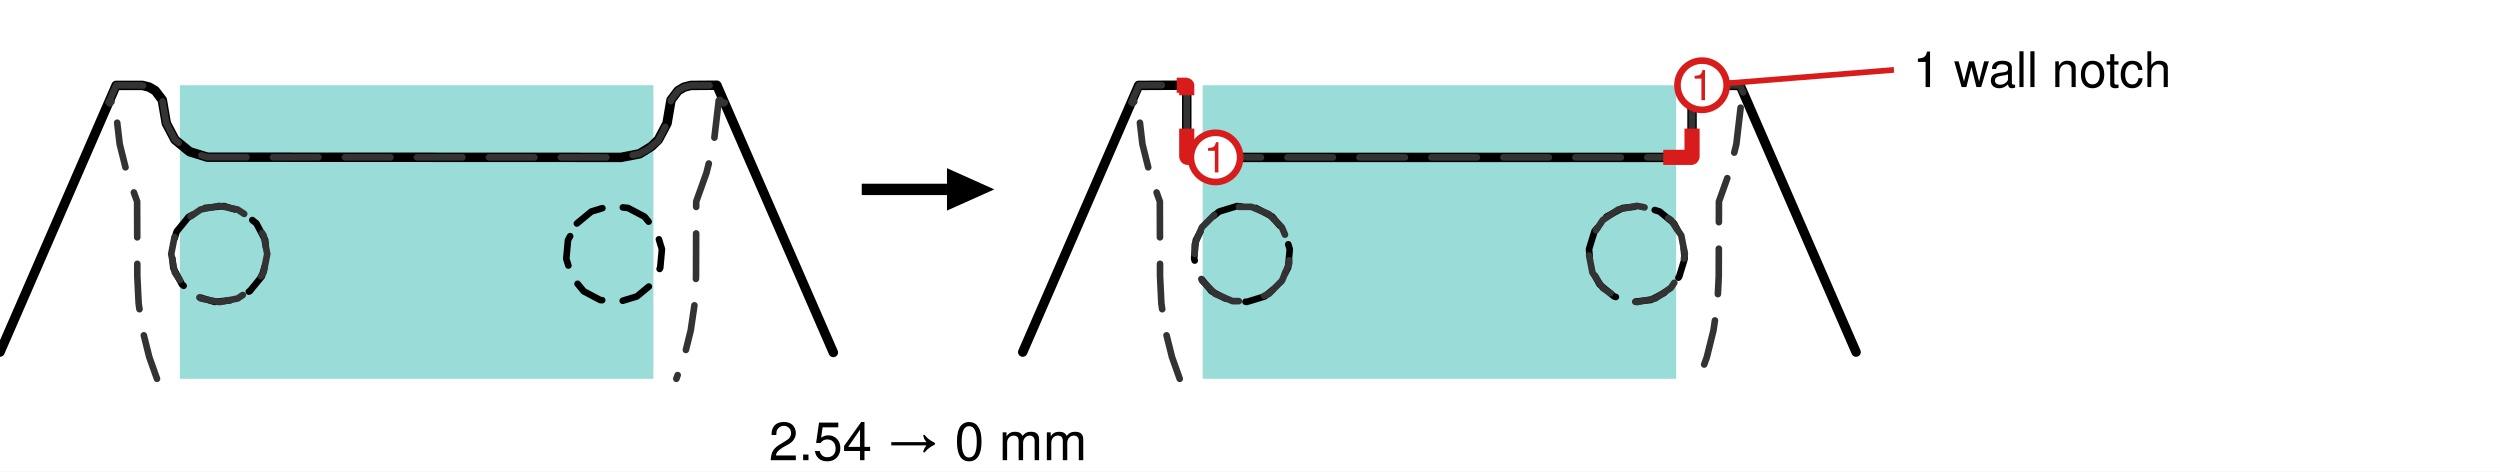
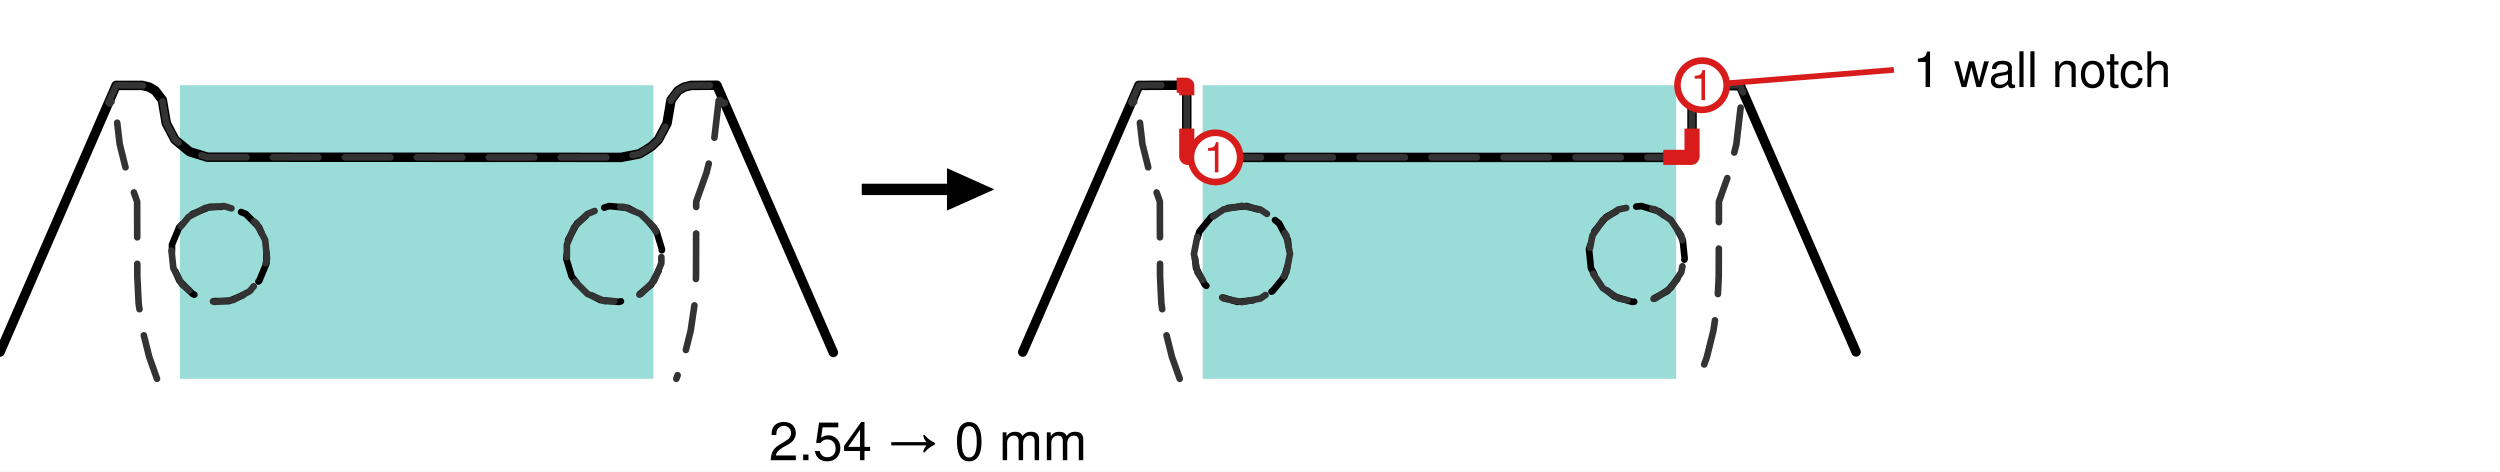
<svg xmlns="http://www.w3.org/2000/svg" width="132.00mm" height="24.90mm" viewBox="0 0 132.00 24.90" role="img">
  <rect width="132.00" height="24.90" fill="white" />
  <g class="panel" id="before">
    <path d="M 34.50 4.50 L 34.50 20.00 L 9.50 20.00 L 9.50 4.50 L 34.50 4.50 Z" fill="#20b2aa" fill-rule="evenodd" fill-opacity="0.45" stroke="none" />
    <path d="M 0.00 18.59 L 6.13 4.51 L 7.52 4.51 L 7.88 4.60 L 8.20 4.79 L 8.57 5.28 L 8.78 6.51 L 9.24 7.38 L 10.01 8.01 L 10.95 8.30 L 32.79 8.31 L 33.77 8.12 L 34.40 7.73 L 34.76 7.38 L 35.22 6.51 L 35.43 5.28 L 35.80 4.79 L 36.12 4.60 L 36.48 4.51 L 37.85 4.50 L 44.00 18.61" fill="none" stroke="#000" stroke-width="0.5" stroke-linejoin="round" stroke-linecap="round" />
-     <path d="M 10.83 10.98 L 11.82 10.88 L 12.77 11.17 L 13.54 11.80 L 14.00 12.67 L 14.10 13.66 L 13.82 14.60 L 13.19 15.37 L 12.32 15.84 L 11.33 15.94 L 10.38 15.65 L 9.61 15.02 L 9.15 14.15 L 9.05 13.16 L 9.33 12.22 L 9.96 11.45 L 10.83 10.98 Z" fill="none" stroke="#000" stroke-width="0.35" stroke-linejoin="round" stroke-linecap="round" stroke-dasharray="1.6,1.1" />
-     <path d="M 30.46 11.80 L 31.22 11.17 L 32.17 10.88 L 33.16 10.98 L 34.03 11.44 L 34.66 12.21 L 34.95 13.16 L 34.86 14.14 L 34.39 15.02 L 33.63 15.65 L 32.68 15.94 L 31.69 15.84 L 30.82 15.38 L 30.19 14.61 L 29.90 13.66 L 29.99 12.68 L 30.46 11.80 Z" fill="none" stroke="#000" stroke-width="0.35" stroke-linejoin="round" stroke-linecap="round" stroke-dasharray="1.6,1.1" />
-     <path d="M 5.74 5.40 L 6.14 4.50 L 7.52 4.51 L 7.99 4.65 L 8.37 4.96 L 8.57 5.28 L 8.78 6.51 L 9.24 7.38 L 10.01 8.01 L 10.95 8.30 L 32.80 8.31 L 33.77 8.12 L 34.21 7.88 L 34.74 7.45 L 35.22 6.51 L 35.43 5.28 L 35.80 4.79 L 36.12 4.60 L 36.48 4.51 L 37.87 4.51 L 38.27 5.42 L 38.20 5.46 L 38.02 5.27 L 37.95 5.30 L 37.68 7.61 L 37.30 9.13 L 36.76 10.64 L 36.75 14.59 L 36.68 16.02 L 36.47 17.45 L 36.12 18.86 L 35.71 20.00" fill="none" stroke="#333333" stroke-width="0.35" stroke-linejoin="round" stroke-linecap="round" stroke-dasharray="2.4,1.4" />
-     <path d="M 8.29 20.00 L 7.88 18.85 L 7.53 17.45 L 7.32 16.02 L 7.25 14.58 L 7.24 10.64 L 6.70 9.13 L 6.32 7.61 L 6.05 5.30 L 5.98 5.27 L 5.80 5.46 L 5.74 5.40" fill="none" stroke="#333333" stroke-width="0.35" stroke-linejoin="round" stroke-linecap="round" stroke-dasharray="2.4,1.4" />
-     <path d="M 10.60 11.06 L 11.57 10.87 L 12.54 11.06 L 13.37 11.61 L 13.92 12.43 L 14.11 13.41 L 13.92 14.38 L 13.37 15.20 L 12.55 15.76 L 11.58 15.95 L 10.61 15.76 L 9.78 15.21 L 9.23 14.39 L 9.04 13.41 L 9.23 12.44 L 9.78 11.62 L 10.60 11.06 Z" fill="none" stroke="#333333" stroke-width="0.35" stroke-linejoin="round" stroke-linecap="round" stroke-dasharray="2.4,1.4" />
+     <path d="M 10.16 11.30 L 11.08 10.92 L 12.07 10.92 L 12.98 11.30 L 13.68 12.00 L 14.07 12.91 L 14.07 13.90 L 13.69 14.82 L 12.99 15.52 L 12.07 15.90 L 11.08 15.90 L 10.17 15.52 L 9.47 14.82 L 9.08 13.91 L 9.08 12.92 L 9.46 12.00 L 10.16 11.30 Z" fill="none" stroke="#000" stroke-width="0.35" stroke-linejoin="round" stroke-linecap="round" stroke-dasharray="1.6,1.1" />
+     <path d="M 29.99 12.68 L 30.46 11.80 L 31.22 11.17 L 32.17 10.88 L 33.16 10.98 L 34.03 11.44 L 34.66 12.21 L 34.95 13.16 L 34.86 14.14 L 34.39 15.02 L 33.63 15.65 L 32.68 15.94 L 31.69 15.84 L 30.82 15.38 L 30.19 14.61 L 29.90 13.66 L 29.99 12.68 Z" fill="none" stroke="#000" stroke-width="0.35" stroke-linejoin="round" stroke-linecap="round" stroke-dasharray="1.6,1.1" />
+     <path d="M 5.73 5.40 L 6.14 4.50 L 7.52 4.51 L 7.99 4.65 L 8.37 4.96 L 8.57 5.28 L 8.78 6.51 L 9.24 7.38 L 10.01 8.01 L 10.95 8.30 L 32.80 8.31 L 33.77 8.12 L 34.40 7.73 L 34.76 7.38 L 35.22 6.51 L 35.43 5.28 L 35.80 4.79 L 36.12 4.60 L 36.48 4.51 L 37.87 4.51 L 38.27 5.43 L 38.21 5.47 L 38.02 5.28 L 37.95 5.30 L 37.68 7.61 L 37.30 9.13 L 36.76 10.64 L 36.75 14.59 L 36.68 16.02 L 36.47 17.45 L 36.12 18.86 L 35.71 20.00" fill="none" stroke="#333333" stroke-width="0.35" stroke-linejoin="round" stroke-linecap="round" stroke-dasharray="2.4,1.4" />
+     <path d="M 8.29 20.00 L 7.88 18.85 L 7.53 17.45 L 7.32 16.02 L 7.25 14.58 L 7.24 10.64 L 6.70 9.13 L 6.32 7.61 L 6.05 5.30 L 5.98 5.27 L 5.79 5.47 L 5.73 5.40" fill="none" stroke="#333333" stroke-width="0.35" stroke-linejoin="round" stroke-linecap="round" stroke-dasharray="2.4,1.4" />
+     <path d="M 29.93 12.92 L 30.31 12.00 L 31.01 11.30 L 31.93 10.92 L 32.92 10.92 L 33.83 11.30 L 34.53 12.00 L 34.92 12.91 L 34.92 13.90 L 34.54 14.82 L 33.84 15.52 L 32.92 15.90 L 31.93 15.90 L 31.02 15.52 L 30.32 14.82 L 29.93 13.91 L 29.93 12.92 Z" fill="none" stroke="#333333" stroke-width="0.35" stroke-linejoin="round" stroke-linecap="round" stroke-dasharray="2.4,1.4" />
+     <path d="M 9.96 11.45 L 10.83 10.98 L 11.82 10.88 L 12.77 11.17 L 13.54 11.80 L 14.00 12.67 L 14.10 13.66 L 13.82 14.60 L 13.19 15.37 L 12.32 15.84 L 11.33 15.94 L 10.38 15.65 L 9.61 15.02 L 9.15 14.15 L 9.05 13.16 L 9.33 12.22 L 9.96 11.45 Z" fill="none" stroke="#333333" stroke-width="0.35" stroke-linejoin="round" stroke-linecap="round" stroke-dasharray="2.4,1.4" />
  </g>
  <g class="arrow">
    <line x1="45.50" y1="10.00" x2="50.00" y2="10.00" stroke="#000" stroke-width="0.6" />
    <polygon points="52.50,10.00 50.00,8.88 50.00,11.12" fill="#000" />
    <text x="49.00" y="24.30" font-family="Helvetica, Arial, sans-serif" font-size="2.80" text-anchor="middle" fill="#000">2.54 → 0 mm</text>
  </g>
  <g class="panel" id="after" transform="translate(54.00 0)">
    <path d="M 34.50 4.50 L 34.50 20.00 L 9.50 20.00 L 9.50 4.50 L 34.50 4.50 Z" fill="#20b2aa" fill-rule="evenodd" fill-opacity="0.45" stroke="none" />
-     <path d="M 35.87 4.50 L 37.88 4.51 L 44.00 18.59" fill="none" stroke="#000" stroke-width="0.5" stroke-linejoin="round" stroke-linecap="round" />
-     <path d="M 0.00 18.59 L 6.12 4.51 L 8.13 4.50" fill="none" stroke="#000" stroke-width="0.5" stroke-linejoin="round" stroke-linecap="round" />
+     <path d="M 35.87 4.50 L 37.89 4.53 L 44.00 18.58" fill="none" stroke="#000" stroke-width="0.5" stroke-linejoin="round" stroke-linecap="round" />
+     <path d="M 0.00 18.59 L 6.13 4.51 L 8.13 4.50" fill="none" stroke="#000" stroke-width="0.5" stroke-linejoin="round" stroke-linecap="round" />
    <path d="M 8.66 5.03 L 8.66 6.79" fill="none" stroke="#000" stroke-width="0.5" stroke-linejoin="round" stroke-linecap="round" />
    <path d="M 10.18 8.31 L 33.82 8.31" fill="none" stroke="#000" stroke-width="0.5" stroke-linejoin="round" stroke-linecap="round" />
    <path d="M 35.34 6.79 L 35.34 5.02" fill="none" stroke="#000" stroke-width="0.5" stroke-linejoin="round" stroke-linecap="round" />
-     <path d="M 30.82 11.44 L 31.69 10.98 L 32.68 10.88 L 33.63 11.17 L 34.39 11.80 L 34.86 12.68 L 34.95 13.66 L 34.66 14.61 L 34.03 15.38 L 33.16 15.84 L 32.17 15.94 L 31.22 15.65 L 30.46 15.02 L 29.99 14.14 L 29.90 13.16 L 30.19 12.21 L 30.82 11.44 Z" fill="none" stroke="#000" stroke-width="0.35" stroke-linejoin="round" stroke-linecap="round" stroke-dasharray="1.6,1.1" />
-     <path d="M 12.31 10.98 L 13.18 11.44 L 13.81 12.21 L 14.10 13.16 L 14.01 14.14 L 13.54 15.02 L 12.78 15.65 L 11.83 15.94 L 10.84 15.84 L 9.97 15.38 L 9.34 14.61 L 9.05 13.66 L 9.14 12.68 L 9.61 11.80 L 10.37 11.17 L 11.32 10.88 L 12.31 10.98 Z" fill="none" stroke="#000" stroke-width="0.35" stroke-linejoin="round" stroke-linecap="round" stroke-dasharray="1.6,1.1" />
-     <path d="M 35.87 4.50 L 37.87 4.51 L 38.27 5.42 L 38.20 5.46 L 38.02 5.27 L 37.95 5.30 L 37.68 7.61 L 37.30 9.13 L 36.76 10.64 L 36.75 14.59 L 36.68 16.02 L 36.47 17.45 L 36.12 18.86 L 35.71 20.00" fill="none" stroke="#333333" stroke-width="0.35" stroke-linejoin="round" stroke-linecap="round" stroke-dasharray="2.4,1.4" />
-     <path d="M 8.29 20.00 L 7.88 18.85 L 7.53 17.45 L 7.32 16.02 L 7.25 14.58 L 7.24 10.64 L 6.70 9.13 L 6.32 7.61 L 6.05 5.30 L 5.98 5.27 L 5.80 5.46 L 5.74 5.40 L 6.14 4.50 L 8.13 4.50" fill="none" stroke="#333333" stroke-width="0.35" stroke-linejoin="round" stroke-linecap="round" stroke-dasharray="2.4,1.4" />
+     <path d="M 30.18 12.22 L 30.81 11.45 L 31.68 10.98 L 32.67 10.88 L 33.62 11.17 L 34.39 11.80 L 34.85 12.67 L 34.95 13.66 L 34.67 14.60 L 34.04 15.37 L 33.17 15.84 L 32.18 15.94 L 31.23 15.65 L 30.46 15.02 L 30.00 14.15 L 29.90 13.16 L 30.18 12.22 Z" fill="none" stroke="#000" stroke-width="0.35" stroke-linejoin="round" stroke-linecap="round" stroke-dasharray="1.6,1.1" />
+     <path d="M 10.83 10.98 L 11.82 10.88 L 12.77 11.17 L 13.54 11.80 L 14.00 12.67 L 14.10 13.66 L 13.82 14.60 L 13.19 15.37 L 12.32 15.84 L 11.33 15.94 L 10.38 15.65 L 9.61 15.02 L 9.15 14.15 L 9.05 13.16 L 9.33 12.22 L 9.96 11.45 L 10.83 10.98 Z" fill="none" stroke="#000" stroke-width="0.35" stroke-linejoin="round" stroke-linecap="round" stroke-dasharray="1.6,1.1" />
+     <path d="M 35.87 4.50 L 37.87 4.51 L 38.27 5.43 L 38.21 5.47 L 38.02 5.28 L 37.95 5.30 L 37.68 7.61 L 37.30 9.13 L 36.76 10.64 L 36.75 14.59 L 36.68 16.02 L 36.47 17.45 L 36.12 18.86 L 35.71 20.00" fill="none" stroke="#333333" stroke-width="0.35" stroke-linejoin="round" stroke-linecap="round" stroke-dasharray="2.4,1.4" />
+     <path d="M 8.29 20.00 L 7.88 18.85 L 7.53 17.45 L 7.32 16.02 L 7.25 14.58 L 7.24 10.64 L 6.70 9.13 L 6.32 7.61 L 6.05 5.30 L 5.98 5.27 L 5.79 5.47 L 5.73 5.40 L 6.14 4.50 L 8.13 4.50" fill="none" stroke="#333333" stroke-width="0.35" stroke-linejoin="round" stroke-linecap="round" stroke-dasharray="2.4,1.4" />
    <path d="M 8.66 5.03 L 8.66 6.79" fill="none" stroke="#333333" stroke-width="0.35" stroke-linejoin="round" stroke-linecap="round" stroke-dasharray="2.4,1.4" />
    <path d="M 10.18 8.31 L 33.82 8.31" fill="none" stroke="#333333" stroke-width="0.35" stroke-linejoin="round" stroke-linecap="round" stroke-dasharray="2.4,1.4" />
    <path d="M 35.34 6.79 L 35.34 5.02" fill="none" stroke="#333333" stroke-width="0.35" stroke-linejoin="round" stroke-linecap="round" stroke-dasharray="2.4,1.4" />
-     <path d="M 30.63 11.62 L 31.45 11.06 L 32.42 10.87 L 33.39 11.06 L 34.22 11.61 L 34.77 12.43 L 34.96 13.41 L 34.77 14.38 L 34.22 15.20 L 33.40 15.76 L 32.43 15.95 L 31.46 15.76 L 30.63 15.21 L 30.08 14.39 L 29.89 13.41 L 30.08 12.44 L 30.63 11.62 Z" fill="none" stroke="#333333" stroke-width="0.35" stroke-linejoin="round" stroke-linecap="round" stroke-dasharray="2.4,1.4" />
-     <path d="M 12.07 10.92 L 12.98 11.30 L 13.68 12.00 L 14.07 12.91 L 14.07 13.90 L 13.69 14.82 L 12.99 15.52 L 12.07 15.90 L 11.08 15.90 L 10.17 15.52 L 9.47 14.82 L 9.08 13.91 L 9.08 12.92 L 9.46 12.00 L 10.16 11.30 L 11.08 10.92 L 12.07 10.92 Z" fill="none" stroke="#333333" stroke-width="0.35" stroke-linejoin="round" stroke-linecap="round" stroke-dasharray="2.4,1.4" />
+     <path d="M 30.08 12.44 L 30.63 11.62 L 31.45 11.06 L 32.42 10.87 L 33.39 11.06 L 34.22 11.61 L 34.77 12.43 L 34.96 13.41 L 34.77 14.38 L 34.22 15.20 L 33.40 15.76 L 32.43 15.95 L 31.46 15.76 L 30.63 15.21 L 30.08 14.39 L 29.89 13.41 L 30.08 12.44 Z" fill="none" stroke="#333333" stroke-width="0.35" stroke-linejoin="round" stroke-linecap="round" stroke-dasharray="2.4,1.4" />
+     <path d="M 10.60 11.06 L 11.57 10.87 L 12.54 11.06 L 13.37 11.61 L 13.92 12.43 L 14.11 13.41 L 13.92 14.38 L 13.37 15.20 L 12.55 15.76 L 11.58 15.95 L 10.61 15.76 L 9.78 15.21 L 9.23 14.39 L 9.04 13.41 L 9.23 12.44 L 9.78 11.62 L 10.60 11.06 Z" fill="none" stroke="#333333" stroke-width="0.35" stroke-linejoin="round" stroke-linecap="round" stroke-dasharray="2.4,1.4" />
    <path d="M 8.13 4.50 L 8.61 4.50 L 8.66 4.52 L 8.66 5.03" fill="none" stroke="#d81b1b" stroke-width="0.8" stroke-linecap="butt" stroke-linejoin="round" stroke-dasharray="3.5,1.2" />
    <path d="M 8.66 6.79 L 8.66 8.26 L 8.68 8.30 L 8.71 8.31 L 10.18 8.31" fill="none" stroke="#d81b1b" stroke-width="0.8" stroke-linecap="butt" stroke-linejoin="round" stroke-dasharray="3.5,1.2" />
    <path d="M 33.82 8.31 L 35.29 8.31 L 35.32 8.30 L 35.34 8.26 L 35.34 6.79" fill="none" stroke="#d81b1b" stroke-width="0.8" stroke-linecap="butt" stroke-linejoin="round" stroke-dasharray="3.5,1.2" />
    <path d="M 35.34 5.02 L 35.34 4.52 L 35.39 4.50 L 35.87 4.50" fill="none" stroke="#d81b1b" stroke-width="0.8" stroke-linecap="butt" stroke-linejoin="round" stroke-dasharray="3.5,1.2" />
    <circle cx="10.18" cy="8.31" r="1.3" fill="white" stroke="#d81b1b" stroke-width="0.35" />
    <text x="10.18" y="9.10" font-family="Helvetica, Arial, sans-serif" font-size="2.20" text-anchor="middle" fill="#d81b1b">1</text>
    <circle cx="35.87" cy="4.50" r="1.3" fill="white" stroke="#d81b1b" stroke-width="0.35" />
    <text x="35.87" y="5.29" font-family="Helvetica, Arial, sans-serif" font-size="2.20" text-anchor="middle" fill="#d81b1b">1</text>
  </g>
  <g class="key">
    <text x="101.00" y="4.60" font-family="Helvetica, Arial, sans-serif" font-size="2.60" text-anchor="start" fill="#000">1 wall notch</text>
  </g>
  <g class="leaders">
    <line x1="91.17" y1="4.40" x2="100.00" y2="3.69" stroke="#d81b1b" stroke-width="0.3" />
  </g>
</svg>
